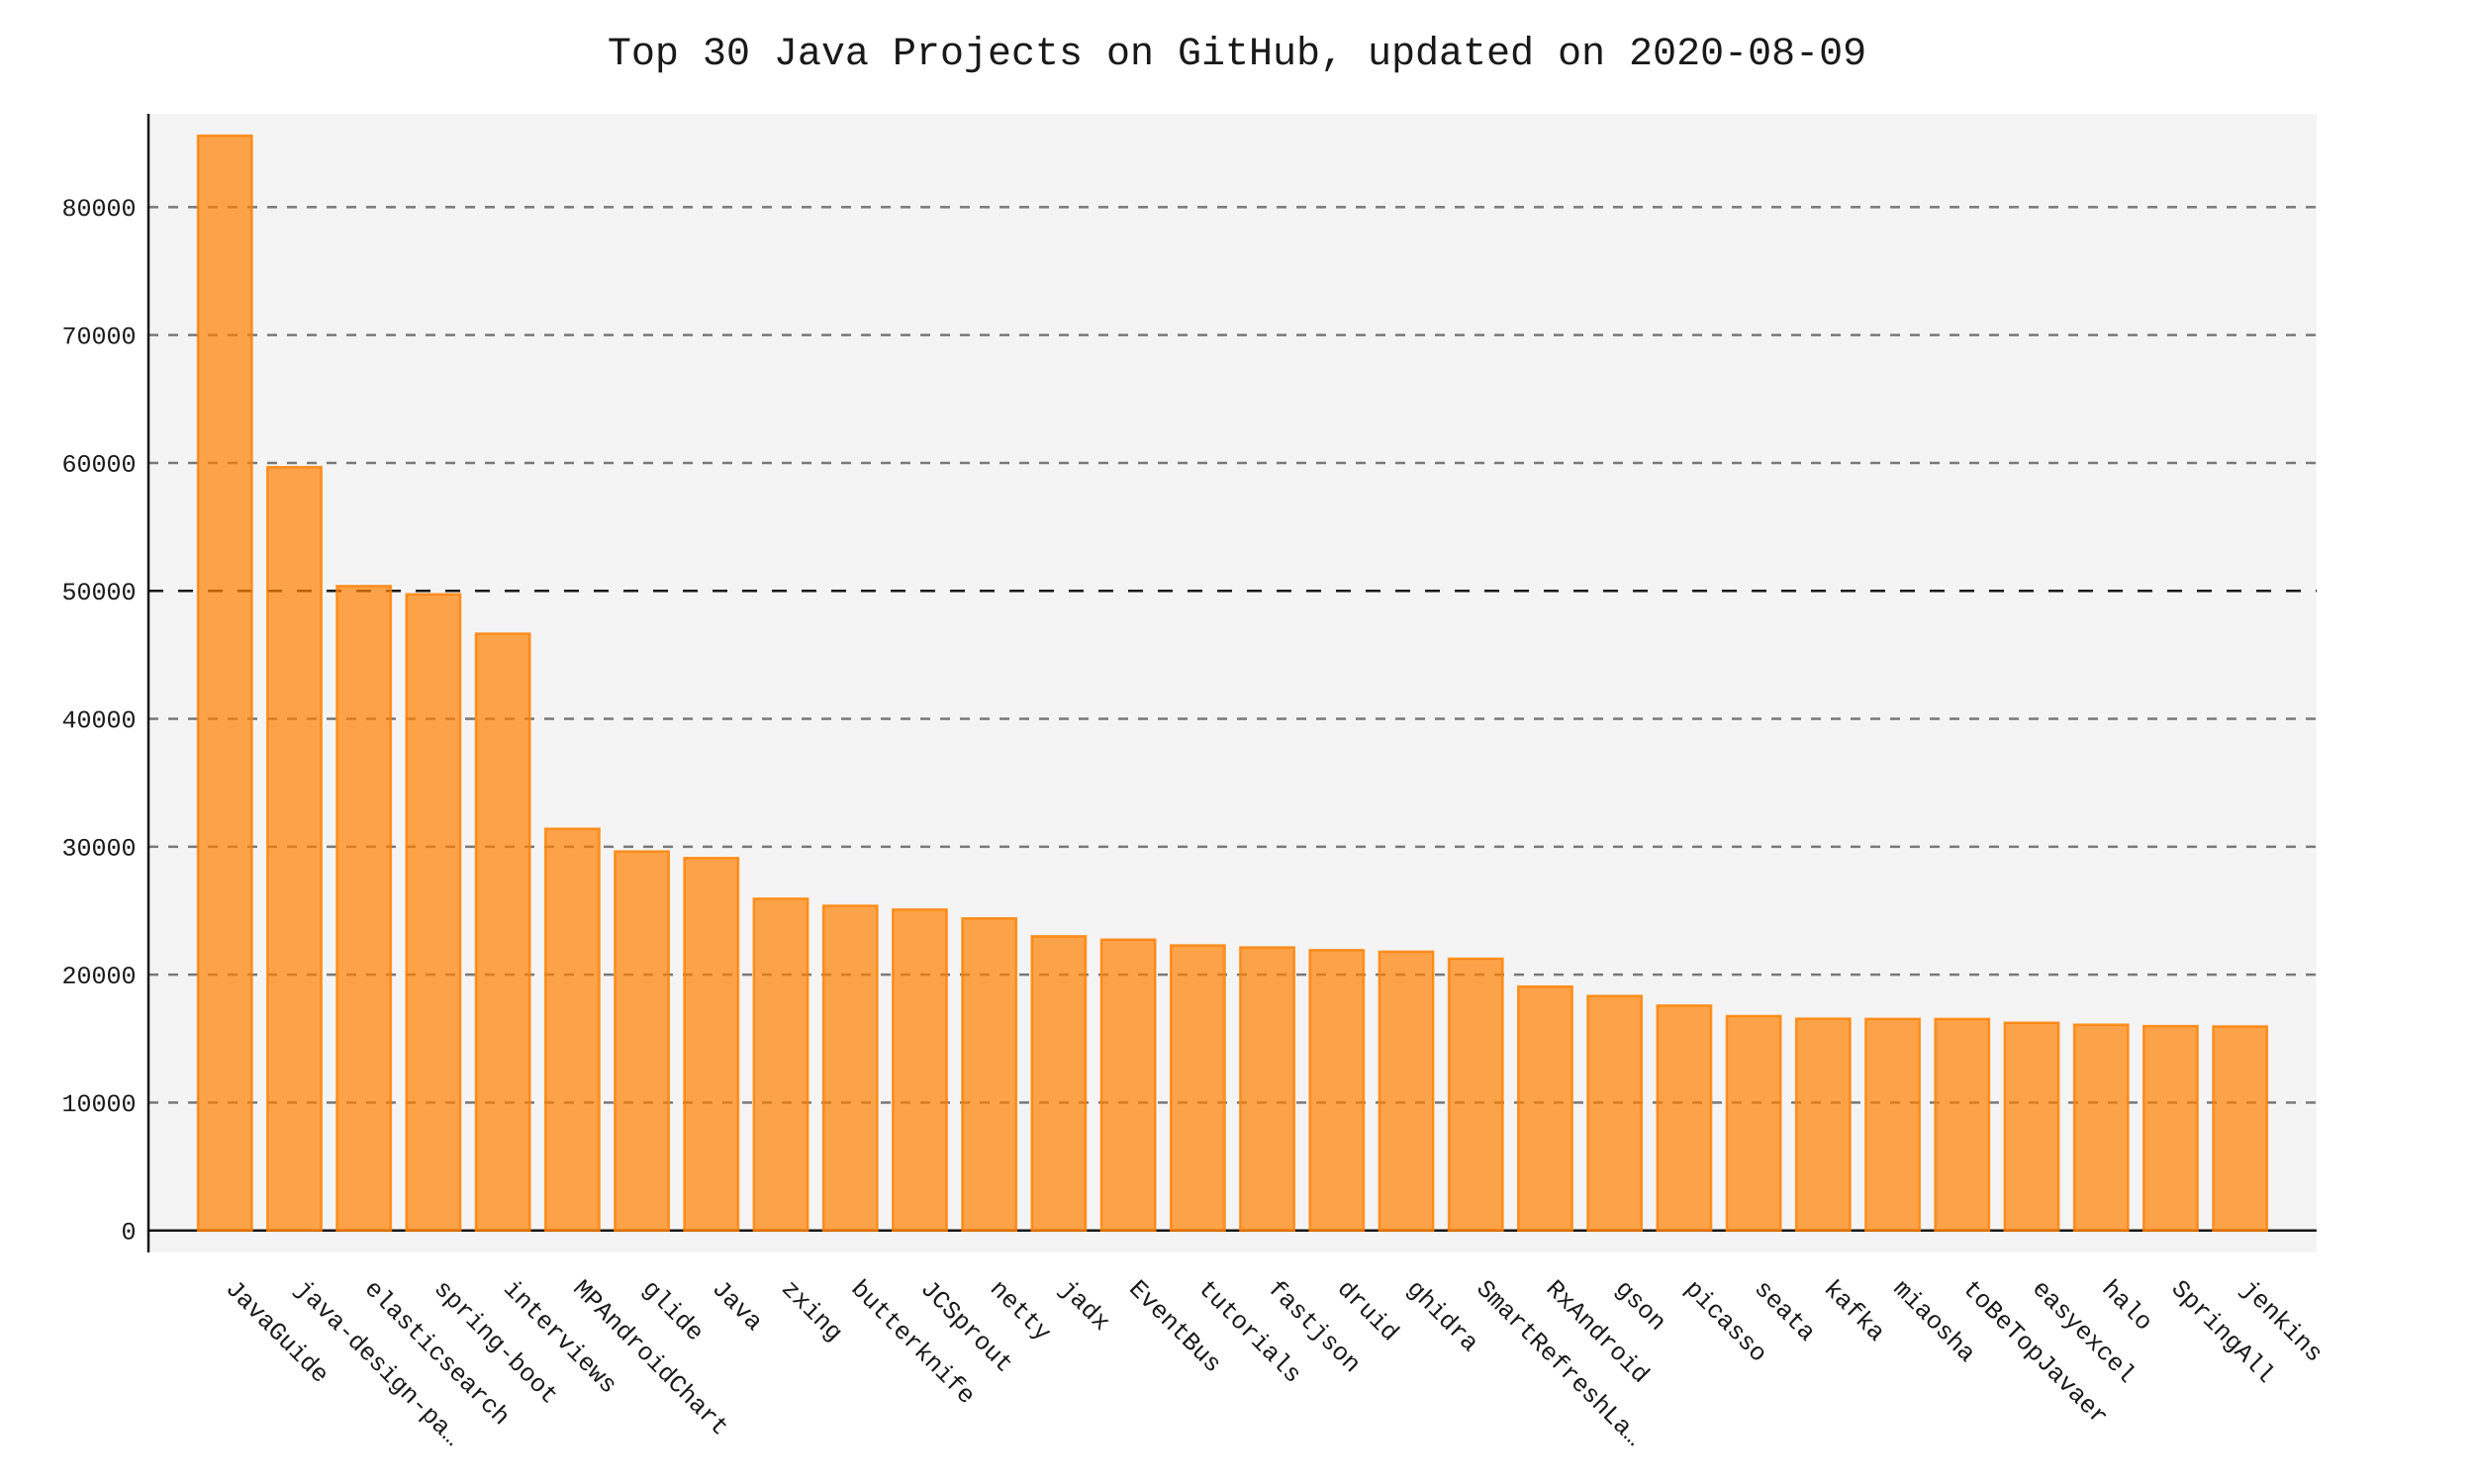
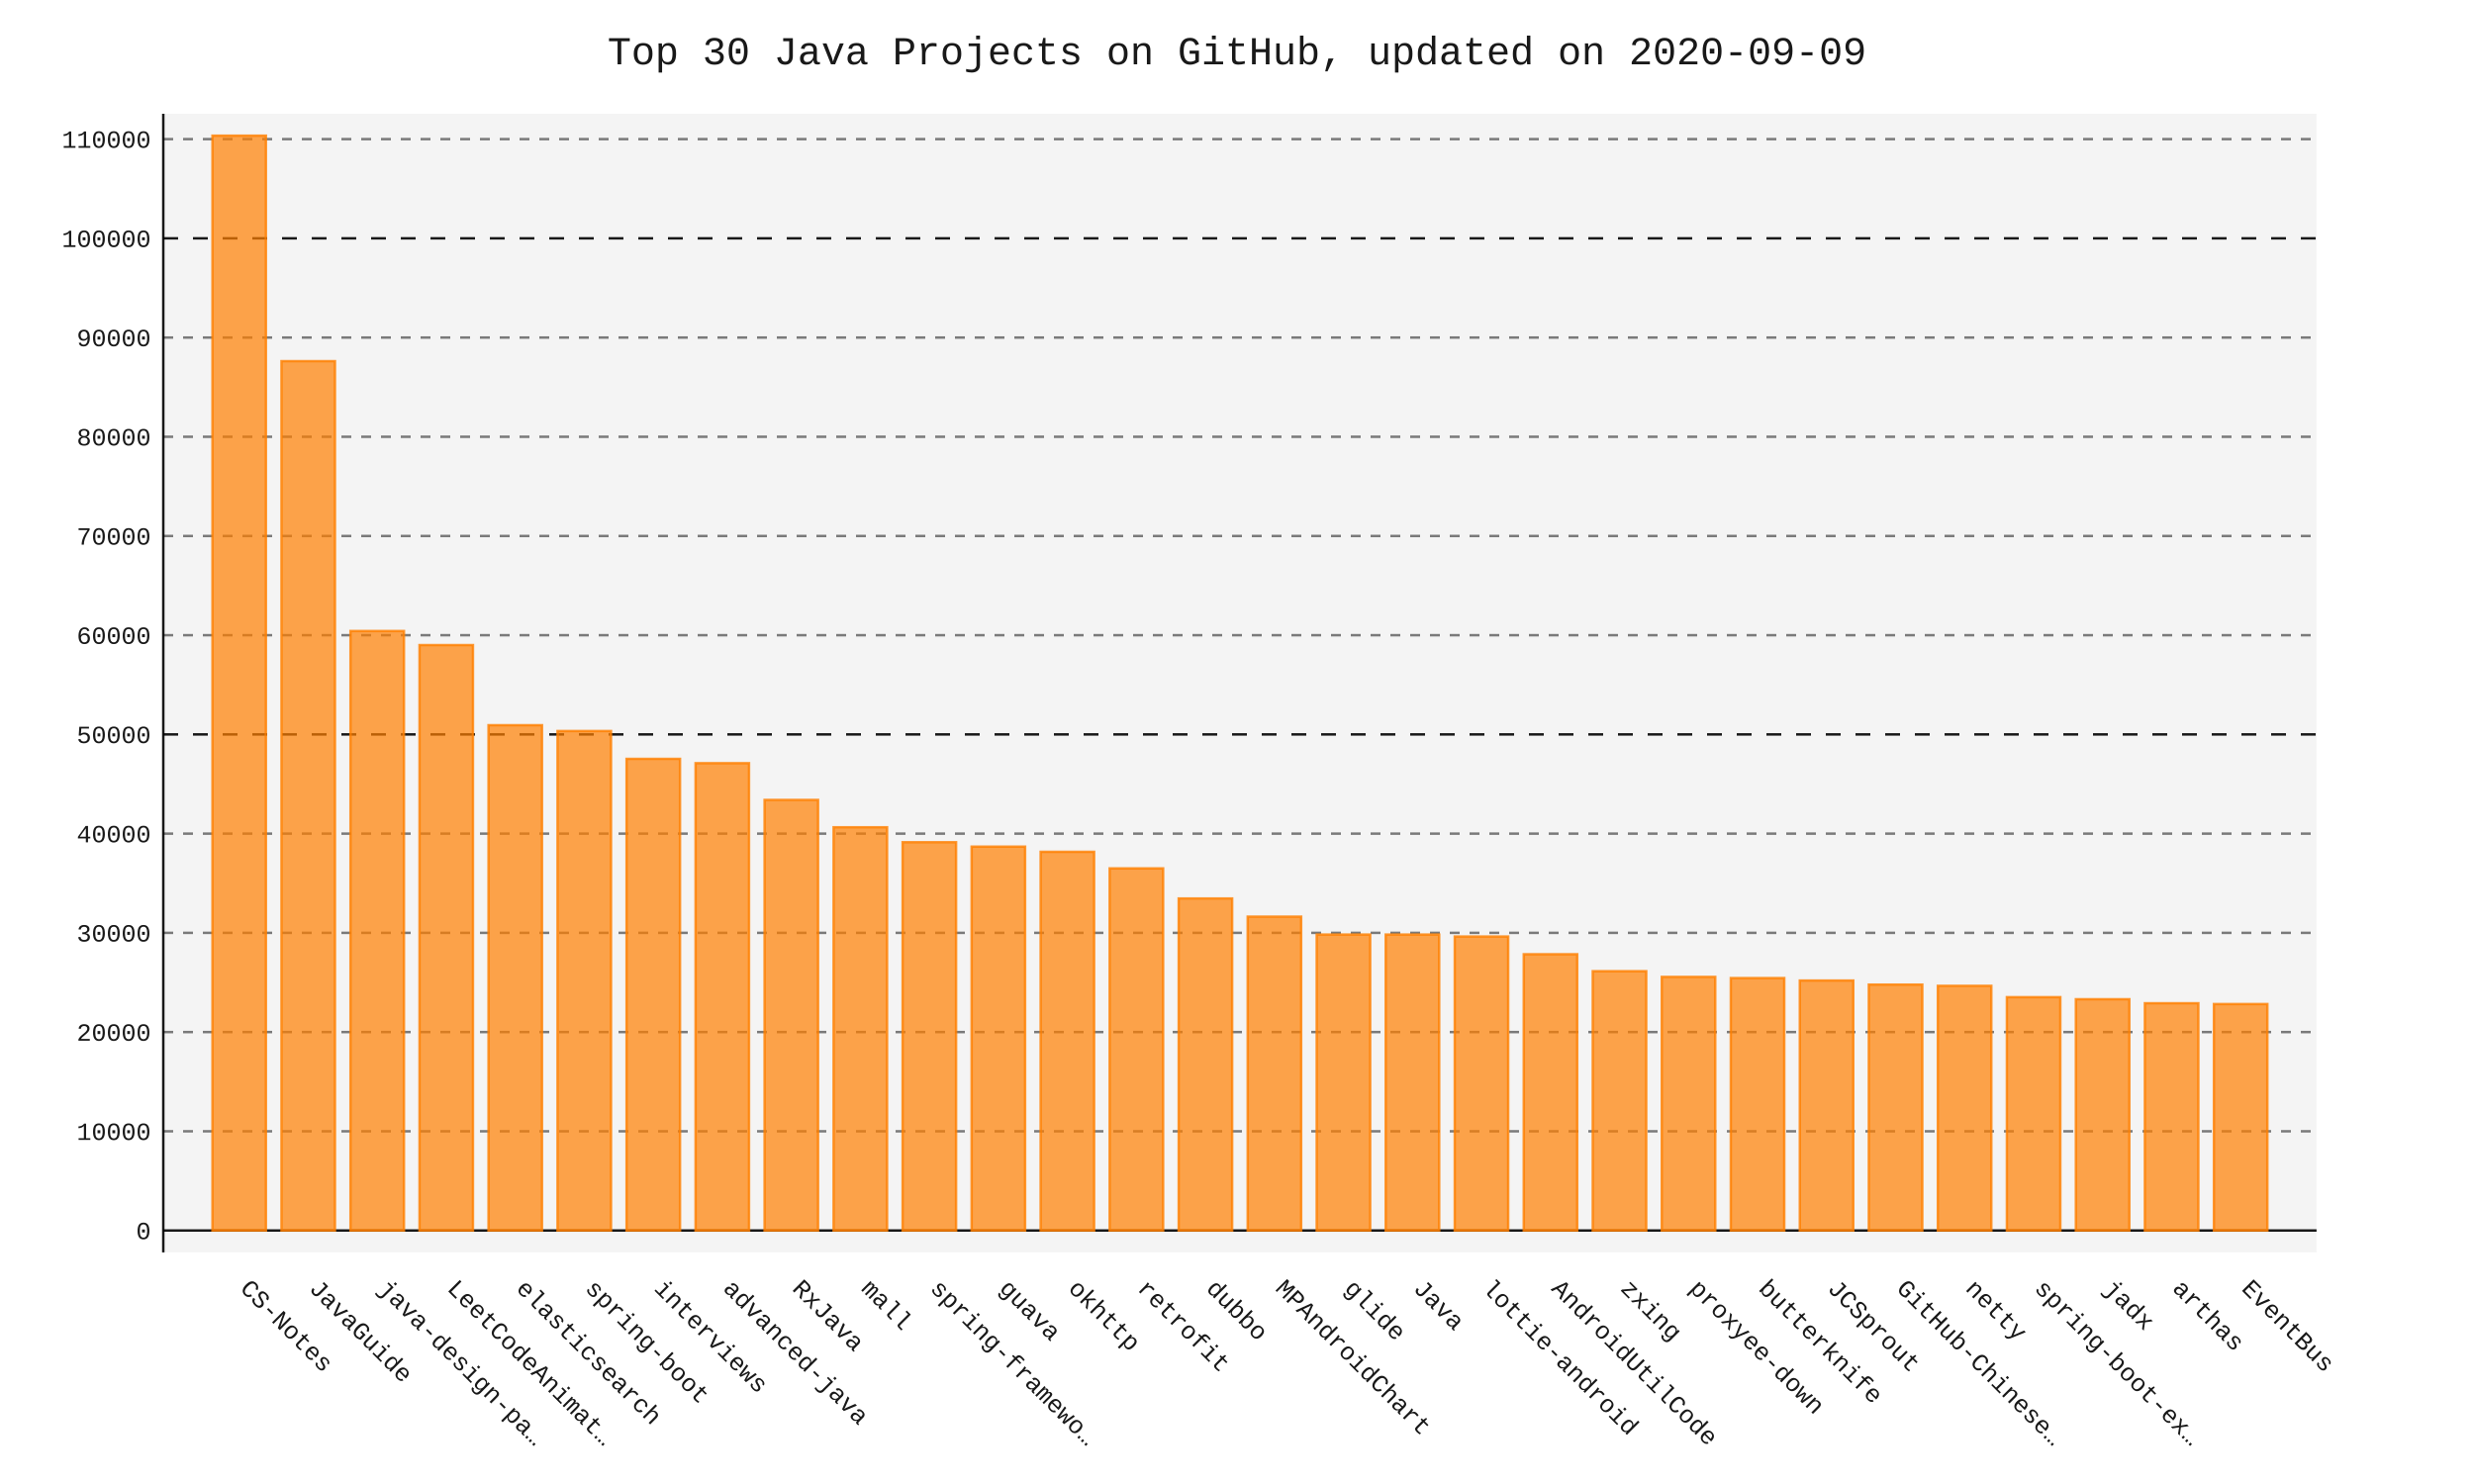
- <svg xmlns="http://www.w3.org/2000/svg" xmlns:xlink="http://www.w3.org/1999/xlink" id="chart-f9d7bb5d-a25d-4b30-9283-aa78293220f7" class="pygal-chart" viewBox="0 0 1000 600">
+ <svg xmlns="http://www.w3.org/2000/svg" xmlns:xlink="http://www.w3.org/1999/xlink" id="chart-847ddffd-b6b7-4636-b8be-54d073e95770" class="pygal-chart" viewBox="0 0 1000 600">
  <defs>
-     <style type="text/css">#chart-f9d7bb5d-a25d-4b30-9283-aa78293220f7{-webkit-user-select:none;-webkit-font-smoothing:antialiased;font-family:Consolas,"Liberation Mono",Menlo,Courier,monospace}#chart-f9d7bb5d-a25d-4b30-9283-aa78293220f7 .title{font-family:Consolas,"Liberation Mono",Menlo,Courier,monospace;font-size:16px}#chart-f9d7bb5d-a25d-4b30-9283-aa78293220f7 .legends .legend text{font-family:Consolas,"Liberation Mono",Menlo,Courier,monospace;font-size:14px}#chart-f9d7bb5d-a25d-4b30-9283-aa78293220f7 .axis text{font-family:Consolas,"Liberation Mono",Menlo,Courier,monospace;font-size:10px}#chart-f9d7bb5d-a25d-4b30-9283-aa78293220f7 .axis text.major{font-family:Consolas,"Liberation Mono",Menlo,Courier,monospace;font-size:10px}#chart-f9d7bb5d-a25d-4b30-9283-aa78293220f7 .text-overlay text.value{font-family:Consolas,"Liberation Mono",Menlo,Courier,monospace;font-size:16px}#chart-f9d7bb5d-a25d-4b30-9283-aa78293220f7 .text-overlay text.label{font-family:Consolas,"Liberation Mono",Menlo,Courier,monospace;font-size:10px}#chart-f9d7bb5d-a25d-4b30-9283-aa78293220f7 .tooltip{font-family:Consolas,"Liberation Mono",Menlo,Courier,monospace;font-size:14px}#chart-f9d7bb5d-a25d-4b30-9283-aa78293220f7 text.no_data{font-family:Consolas,"Liberation Mono",Menlo,Courier,monospace;font-size:64px}
- #chart-f9d7bb5d-a25d-4b30-9283-aa78293220f7{background-color:transparent}#chart-f9d7bb5d-a25d-4b30-9283-aa78293220f7 path,#chart-f9d7bb5d-a25d-4b30-9283-aa78293220f7 line,#chart-f9d7bb5d-a25d-4b30-9283-aa78293220f7 rect,#chart-f9d7bb5d-a25d-4b30-9283-aa78293220f7 circle{-webkit-transition:150ms;-moz-transition:150ms;transition:150ms}#chart-f9d7bb5d-a25d-4b30-9283-aa78293220f7 .graph &gt; .background{fill:transparent}#chart-f9d7bb5d-a25d-4b30-9283-aa78293220f7 .plot &gt; .background{fill:rgba(240,240,240,0.7)}#chart-f9d7bb5d-a25d-4b30-9283-aa78293220f7 .graph{fill:rgba(0,0,0,0.9)}#chart-f9d7bb5d-a25d-4b30-9283-aa78293220f7 text.no_data{fill:rgba(0,0,0,0.9)}#chart-f9d7bb5d-a25d-4b30-9283-aa78293220f7 .title{fill:rgba(0,0,0,0.9)}#chart-f9d7bb5d-a25d-4b30-9283-aa78293220f7 .legends .legend text{fill:rgba(0,0,0,0.9)}#chart-f9d7bb5d-a25d-4b30-9283-aa78293220f7 .legends .legend:hover text{fill:rgba(0,0,0,0.9)}#chart-f9d7bb5d-a25d-4b30-9283-aa78293220f7 .axis .line{stroke:rgba(0,0,0,0.9)}#chart-f9d7bb5d-a25d-4b30-9283-aa78293220f7 .axis .guide.line{stroke:rgba(0,0,0,0.5)}#chart-f9d7bb5d-a25d-4b30-9283-aa78293220f7 .axis .major.line{stroke:rgba(0,0,0,0.9)}#chart-f9d7bb5d-a25d-4b30-9283-aa78293220f7 .axis text.major{fill:rgba(0,0,0,0.9)}#chart-f9d7bb5d-a25d-4b30-9283-aa78293220f7 .axis.y .guides:hover .guide.line,#chart-f9d7bb5d-a25d-4b30-9283-aa78293220f7 .line-graph .axis.x .guides:hover .guide.line,#chart-f9d7bb5d-a25d-4b30-9283-aa78293220f7 .stackedline-graph .axis.x .guides:hover .guide.line,#chart-f9d7bb5d-a25d-4b30-9283-aa78293220f7 .xy-graph .axis.x .guides:hover .guide.line{stroke:rgba(0,0,0,0.9)}#chart-f9d7bb5d-a25d-4b30-9283-aa78293220f7 .axis .guides:hover text{fill:rgba(0,0,0,0.9)}#chart-f9d7bb5d-a25d-4b30-9283-aa78293220f7 .reactive{fill-opacity:.7;stroke-opacity:.8}#chart-f9d7bb5d-a25d-4b30-9283-aa78293220f7 .ci{stroke:rgba(0,0,0,0.9)}#chart-f9d7bb5d-a25d-4b30-9283-aa78293220f7 .reactive.active,#chart-f9d7bb5d-a25d-4b30-9283-aa78293220f7 .active .reactive{fill-opacity:.8;stroke-opacity:.9;stroke-width:4}#chart-f9d7bb5d-a25d-4b30-9283-aa78293220f7 .ci .reactive.active{stroke-width:1.5}#chart-f9d7bb5d-a25d-4b30-9283-aa78293220f7 .series text{fill:rgba(0,0,0,0.9)}#chart-f9d7bb5d-a25d-4b30-9283-aa78293220f7 .tooltip rect{fill:rgba(240,240,240,0.7);stroke:rgba(0,0,0,0.9);-webkit-transition:opacity 150ms;-moz-transition:opacity 150ms;transition:opacity 150ms}#chart-f9d7bb5d-a25d-4b30-9283-aa78293220f7 .tooltip .label{fill:rgba(0,0,0,0.9)}#chart-f9d7bb5d-a25d-4b30-9283-aa78293220f7 .tooltip .label{fill:rgba(0,0,0,0.9)}#chart-f9d7bb5d-a25d-4b30-9283-aa78293220f7 .tooltip .legend{font-size:.8em;fill:rgba(0,0,0,0.5)}#chart-f9d7bb5d-a25d-4b30-9283-aa78293220f7 .tooltip .x_label{font-size:.6em;fill:rgba(0,0,0,0.9)}#chart-f9d7bb5d-a25d-4b30-9283-aa78293220f7 .tooltip .xlink{font-size:.5em;text-decoration:underline}#chart-f9d7bb5d-a25d-4b30-9283-aa78293220f7 .tooltip .value{font-size:1.5em}#chart-f9d7bb5d-a25d-4b30-9283-aa78293220f7 .bound{font-size:.5em}#chart-f9d7bb5d-a25d-4b30-9283-aa78293220f7 .max-value{font-size:.75em;fill:rgba(0,0,0,0.5)}#chart-f9d7bb5d-a25d-4b30-9283-aa78293220f7 .map-element{fill:rgba(240,240,240,0.7);stroke:rgba(0,0,0,0.5) !important}#chart-f9d7bb5d-a25d-4b30-9283-aa78293220f7 .map-element .reactive{fill-opacity:inherit;stroke-opacity:inherit}#chart-f9d7bb5d-a25d-4b30-9283-aa78293220f7 .color-0,#chart-f9d7bb5d-a25d-4b30-9283-aa78293220f7 .color-0 a:visited{stroke:#ff8000;fill:#ff8000}#chart-f9d7bb5d-a25d-4b30-9283-aa78293220f7 .text-overlay .color-0 text{fill:black}
- #chart-f9d7bb5d-a25d-4b30-9283-aa78293220f7 text.no_data{text-anchor:middle}#chart-f9d7bb5d-a25d-4b30-9283-aa78293220f7 .guide.line{fill:none}#chart-f9d7bb5d-a25d-4b30-9283-aa78293220f7 .centered{text-anchor:middle}#chart-f9d7bb5d-a25d-4b30-9283-aa78293220f7 .title{text-anchor:middle}#chart-f9d7bb5d-a25d-4b30-9283-aa78293220f7 .legends .legend text{fill-opacity:1}#chart-f9d7bb5d-a25d-4b30-9283-aa78293220f7 .axis.x text{text-anchor:middle}#chart-f9d7bb5d-a25d-4b30-9283-aa78293220f7 .axis.x:not(.web) text[transform]{text-anchor:start}#chart-f9d7bb5d-a25d-4b30-9283-aa78293220f7 .axis.x:not(.web) text[transform].backwards{text-anchor:end}#chart-f9d7bb5d-a25d-4b30-9283-aa78293220f7 .axis.y text{text-anchor:end}#chart-f9d7bb5d-a25d-4b30-9283-aa78293220f7 .axis.y text[transform].backwards{text-anchor:start}#chart-f9d7bb5d-a25d-4b30-9283-aa78293220f7 .axis.y2 text{text-anchor:start}#chart-f9d7bb5d-a25d-4b30-9283-aa78293220f7 .axis.y2 text[transform].backwards{text-anchor:end}#chart-f9d7bb5d-a25d-4b30-9283-aa78293220f7 .axis .guide.line{stroke-dasharray:4,4}#chart-f9d7bb5d-a25d-4b30-9283-aa78293220f7 .axis .major.guide.line{stroke-dasharray:6,6}#chart-f9d7bb5d-a25d-4b30-9283-aa78293220f7 .horizontal .axis.y .guide.line,#chart-f9d7bb5d-a25d-4b30-9283-aa78293220f7 .horizontal .axis.y2 .guide.line,#chart-f9d7bb5d-a25d-4b30-9283-aa78293220f7 .vertical .axis.x .guide.line{opacity:0}#chart-f9d7bb5d-a25d-4b30-9283-aa78293220f7 .horizontal .axis.always_show .guide.line,#chart-f9d7bb5d-a25d-4b30-9283-aa78293220f7 .vertical .axis.always_show .guide.line{opacity:1 !important}#chart-f9d7bb5d-a25d-4b30-9283-aa78293220f7 .axis.y .guides:hover .guide.line,#chart-f9d7bb5d-a25d-4b30-9283-aa78293220f7 .axis.y2 .guides:hover .guide.line,#chart-f9d7bb5d-a25d-4b30-9283-aa78293220f7 .axis.x .guides:hover .guide.line{opacity:1}#chart-f9d7bb5d-a25d-4b30-9283-aa78293220f7 .axis .guides:hover text{opacity:1}#chart-f9d7bb5d-a25d-4b30-9283-aa78293220f7 .nofill{fill:none}#chart-f9d7bb5d-a25d-4b30-9283-aa78293220f7 .subtle-fill{fill-opacity:.2}#chart-f9d7bb5d-a25d-4b30-9283-aa78293220f7 .dot{stroke-width:1px;fill-opacity:1}#chart-f9d7bb5d-a25d-4b30-9283-aa78293220f7 .dot.active{stroke-width:5px}#chart-f9d7bb5d-a25d-4b30-9283-aa78293220f7 .dot.negative{fill:transparent}#chart-f9d7bb5d-a25d-4b30-9283-aa78293220f7 text,#chart-f9d7bb5d-a25d-4b30-9283-aa78293220f7 tspan{stroke:none !important}#chart-f9d7bb5d-a25d-4b30-9283-aa78293220f7 .series text.active{opacity:1}#chart-f9d7bb5d-a25d-4b30-9283-aa78293220f7 .tooltip rect{fill-opacity:.95;stroke-width:.5}#chart-f9d7bb5d-a25d-4b30-9283-aa78293220f7 .tooltip text{fill-opacity:1}#chart-f9d7bb5d-a25d-4b30-9283-aa78293220f7 .showable{visibility:hidden}#chart-f9d7bb5d-a25d-4b30-9283-aa78293220f7 .showable.shown{visibility:visible}#chart-f9d7bb5d-a25d-4b30-9283-aa78293220f7 .gauge-background{fill:rgba(229,229,229,1);stroke:none}#chart-f9d7bb5d-a25d-4b30-9283-aa78293220f7 .bg-lines{stroke:transparent;stroke-width:2px}</style>
+     <style type="text/css">#chart-847ddffd-b6b7-4636-b8be-54d073e95770{-webkit-user-select:none;-webkit-font-smoothing:antialiased;font-family:Consolas,"Liberation Mono",Menlo,Courier,monospace}#chart-847ddffd-b6b7-4636-b8be-54d073e95770 .title{font-family:Consolas,"Liberation Mono",Menlo,Courier,monospace;font-size:16px}#chart-847ddffd-b6b7-4636-b8be-54d073e95770 .legends .legend text{font-family:Consolas,"Liberation Mono",Menlo,Courier,monospace;font-size:14px}#chart-847ddffd-b6b7-4636-b8be-54d073e95770 .axis text{font-family:Consolas,"Liberation Mono",Menlo,Courier,monospace;font-size:10px}#chart-847ddffd-b6b7-4636-b8be-54d073e95770 .axis text.major{font-family:Consolas,"Liberation Mono",Menlo,Courier,monospace;font-size:10px}#chart-847ddffd-b6b7-4636-b8be-54d073e95770 .text-overlay text.value{font-family:Consolas,"Liberation Mono",Menlo,Courier,monospace;font-size:16px}#chart-847ddffd-b6b7-4636-b8be-54d073e95770 .text-overlay text.label{font-family:Consolas,"Liberation Mono",Menlo,Courier,monospace;font-size:10px}#chart-847ddffd-b6b7-4636-b8be-54d073e95770 .tooltip{font-family:Consolas,"Liberation Mono",Menlo,Courier,monospace;font-size:14px}#chart-847ddffd-b6b7-4636-b8be-54d073e95770 text.no_data{font-family:Consolas,"Liberation Mono",Menlo,Courier,monospace;font-size:64px}
+ #chart-847ddffd-b6b7-4636-b8be-54d073e95770{background-color:transparent}#chart-847ddffd-b6b7-4636-b8be-54d073e95770 path,#chart-847ddffd-b6b7-4636-b8be-54d073e95770 line,#chart-847ddffd-b6b7-4636-b8be-54d073e95770 rect,#chart-847ddffd-b6b7-4636-b8be-54d073e95770 circle{-webkit-transition:150ms;-moz-transition:150ms;transition:150ms}#chart-847ddffd-b6b7-4636-b8be-54d073e95770 .graph &gt; .background{fill:transparent}#chart-847ddffd-b6b7-4636-b8be-54d073e95770 .plot &gt; .background{fill:rgba(240,240,240,0.7)}#chart-847ddffd-b6b7-4636-b8be-54d073e95770 .graph{fill:rgba(0,0,0,0.9)}#chart-847ddffd-b6b7-4636-b8be-54d073e95770 text.no_data{fill:rgba(0,0,0,0.9)}#chart-847ddffd-b6b7-4636-b8be-54d073e95770 .title{fill:rgba(0,0,0,0.9)}#chart-847ddffd-b6b7-4636-b8be-54d073e95770 .legends .legend text{fill:rgba(0,0,0,0.9)}#chart-847ddffd-b6b7-4636-b8be-54d073e95770 .legends .legend:hover text{fill:rgba(0,0,0,0.9)}#chart-847ddffd-b6b7-4636-b8be-54d073e95770 .axis .line{stroke:rgba(0,0,0,0.9)}#chart-847ddffd-b6b7-4636-b8be-54d073e95770 .axis .guide.line{stroke:rgba(0,0,0,0.5)}#chart-847ddffd-b6b7-4636-b8be-54d073e95770 .axis .major.line{stroke:rgba(0,0,0,0.9)}#chart-847ddffd-b6b7-4636-b8be-54d073e95770 .axis text.major{fill:rgba(0,0,0,0.9)}#chart-847ddffd-b6b7-4636-b8be-54d073e95770 .axis.y .guides:hover .guide.line,#chart-847ddffd-b6b7-4636-b8be-54d073e95770 .line-graph .axis.x .guides:hover .guide.line,#chart-847ddffd-b6b7-4636-b8be-54d073e95770 .stackedline-graph .axis.x .guides:hover .guide.line,#chart-847ddffd-b6b7-4636-b8be-54d073e95770 .xy-graph .axis.x .guides:hover .guide.line{stroke:rgba(0,0,0,0.9)}#chart-847ddffd-b6b7-4636-b8be-54d073e95770 .axis .guides:hover text{fill:rgba(0,0,0,0.9)}#chart-847ddffd-b6b7-4636-b8be-54d073e95770 .reactive{fill-opacity:.7;stroke-opacity:.8}#chart-847ddffd-b6b7-4636-b8be-54d073e95770 .ci{stroke:rgba(0,0,0,0.9)}#chart-847ddffd-b6b7-4636-b8be-54d073e95770 .reactive.active,#chart-847ddffd-b6b7-4636-b8be-54d073e95770 .active .reactive{fill-opacity:.8;stroke-opacity:.9;stroke-width:4}#chart-847ddffd-b6b7-4636-b8be-54d073e95770 .ci .reactive.active{stroke-width:1.5}#chart-847ddffd-b6b7-4636-b8be-54d073e95770 .series text{fill:rgba(0,0,0,0.9)}#chart-847ddffd-b6b7-4636-b8be-54d073e95770 .tooltip rect{fill:rgba(240,240,240,0.7);stroke:rgba(0,0,0,0.9);-webkit-transition:opacity 150ms;-moz-transition:opacity 150ms;transition:opacity 150ms}#chart-847ddffd-b6b7-4636-b8be-54d073e95770 .tooltip .label{fill:rgba(0,0,0,0.9)}#chart-847ddffd-b6b7-4636-b8be-54d073e95770 .tooltip .label{fill:rgba(0,0,0,0.9)}#chart-847ddffd-b6b7-4636-b8be-54d073e95770 .tooltip .legend{font-size:.8em;fill:rgba(0,0,0,0.5)}#chart-847ddffd-b6b7-4636-b8be-54d073e95770 .tooltip .x_label{font-size:.6em;fill:rgba(0,0,0,0.9)}#chart-847ddffd-b6b7-4636-b8be-54d073e95770 .tooltip .xlink{font-size:.5em;text-decoration:underline}#chart-847ddffd-b6b7-4636-b8be-54d073e95770 .tooltip .value{font-size:1.5em}#chart-847ddffd-b6b7-4636-b8be-54d073e95770 .bound{font-size:.5em}#chart-847ddffd-b6b7-4636-b8be-54d073e95770 .max-value{font-size:.75em;fill:rgba(0,0,0,0.5)}#chart-847ddffd-b6b7-4636-b8be-54d073e95770 .map-element{fill:rgba(240,240,240,0.7);stroke:rgba(0,0,0,0.5) !important}#chart-847ddffd-b6b7-4636-b8be-54d073e95770 .map-element .reactive{fill-opacity:inherit;stroke-opacity:inherit}#chart-847ddffd-b6b7-4636-b8be-54d073e95770 .color-0,#chart-847ddffd-b6b7-4636-b8be-54d073e95770 .color-0 a:visited{stroke:#ff8000;fill:#ff8000}#chart-847ddffd-b6b7-4636-b8be-54d073e95770 .text-overlay .color-0 text{fill:black}
+ #chart-847ddffd-b6b7-4636-b8be-54d073e95770 text.no_data{text-anchor:middle}#chart-847ddffd-b6b7-4636-b8be-54d073e95770 .guide.line{fill:none}#chart-847ddffd-b6b7-4636-b8be-54d073e95770 .centered{text-anchor:middle}#chart-847ddffd-b6b7-4636-b8be-54d073e95770 .title{text-anchor:middle}#chart-847ddffd-b6b7-4636-b8be-54d073e95770 .legends .legend text{fill-opacity:1}#chart-847ddffd-b6b7-4636-b8be-54d073e95770 .axis.x text{text-anchor:middle}#chart-847ddffd-b6b7-4636-b8be-54d073e95770 .axis.x:not(.web) text[transform]{text-anchor:start}#chart-847ddffd-b6b7-4636-b8be-54d073e95770 .axis.x:not(.web) text[transform].backwards{text-anchor:end}#chart-847ddffd-b6b7-4636-b8be-54d073e95770 .axis.y text{text-anchor:end}#chart-847ddffd-b6b7-4636-b8be-54d073e95770 .axis.y text[transform].backwards{text-anchor:start}#chart-847ddffd-b6b7-4636-b8be-54d073e95770 .axis.y2 text{text-anchor:start}#chart-847ddffd-b6b7-4636-b8be-54d073e95770 .axis.y2 text[transform].backwards{text-anchor:end}#chart-847ddffd-b6b7-4636-b8be-54d073e95770 .axis .guide.line{stroke-dasharray:4,4}#chart-847ddffd-b6b7-4636-b8be-54d073e95770 .axis .major.guide.line{stroke-dasharray:6,6}#chart-847ddffd-b6b7-4636-b8be-54d073e95770 .horizontal .axis.y .guide.line,#chart-847ddffd-b6b7-4636-b8be-54d073e95770 .horizontal .axis.y2 .guide.line,#chart-847ddffd-b6b7-4636-b8be-54d073e95770 .vertical .axis.x .guide.line{opacity:0}#chart-847ddffd-b6b7-4636-b8be-54d073e95770 .horizontal .axis.always_show .guide.line,#chart-847ddffd-b6b7-4636-b8be-54d073e95770 .vertical .axis.always_show .guide.line{opacity:1 !important}#chart-847ddffd-b6b7-4636-b8be-54d073e95770 .axis.y .guides:hover .guide.line,#chart-847ddffd-b6b7-4636-b8be-54d073e95770 .axis.y2 .guides:hover .guide.line,#chart-847ddffd-b6b7-4636-b8be-54d073e95770 .axis.x .guides:hover .guide.line{opacity:1}#chart-847ddffd-b6b7-4636-b8be-54d073e95770 .axis .guides:hover text{opacity:1}#chart-847ddffd-b6b7-4636-b8be-54d073e95770 .nofill{fill:none}#chart-847ddffd-b6b7-4636-b8be-54d073e95770 .subtle-fill{fill-opacity:.2}#chart-847ddffd-b6b7-4636-b8be-54d073e95770 .dot{stroke-width:1px;fill-opacity:1}#chart-847ddffd-b6b7-4636-b8be-54d073e95770 .dot.active{stroke-width:5px}#chart-847ddffd-b6b7-4636-b8be-54d073e95770 .dot.negative{fill:transparent}#chart-847ddffd-b6b7-4636-b8be-54d073e95770 text,#chart-847ddffd-b6b7-4636-b8be-54d073e95770 tspan{stroke:none !important}#chart-847ddffd-b6b7-4636-b8be-54d073e95770 .series text.active{opacity:1}#chart-847ddffd-b6b7-4636-b8be-54d073e95770 .tooltip rect{fill-opacity:.95;stroke-width:.5}#chart-847ddffd-b6b7-4636-b8be-54d073e95770 .tooltip text{fill-opacity:1}#chart-847ddffd-b6b7-4636-b8be-54d073e95770 .showable{visibility:hidden}#chart-847ddffd-b6b7-4636-b8be-54d073e95770 .showable.shown{visibility:visible}#chart-847ddffd-b6b7-4636-b8be-54d073e95770 .gauge-background{fill:rgba(229,229,229,1);stroke:none}#chart-847ddffd-b6b7-4636-b8be-54d073e95770 .bg-lines{stroke:transparent;stroke-width:2px}</style>
  </defs>
  <g class="graph bar-graph vertical">
    <rect x="0" y="0" width="1000" height="600" class="background" />
-     <g transform="translate(60, 46)" class="plot">
-       <rect x="0" y="0" width="876.36" height="460.36" class="background" />
+     <g transform="translate(66, 46)" class="plot">
+       <rect x="0" y="0" width="870.36" height="460.36" class="background" />
      <g class="axis y always_show">
        <g class="guides">
-           <path d="M0 451.507 h876.36" class="axis major line" />
+           <path d="M0 451.507 h870.36" class="axis major line" />
          <text x="-5" y="455.007" class="major">0</text>
        </g>
        <g class="guides">
-           <path d="M0 399.786 h876.36" class="guide line" />
-           <text x="-5" y="403.286" class="">10000</text>
-         </g>
-         <g class="guides">
-           <path d="M0 348.065 h876.36" class="guide line" />
-           <text x="-5" y="351.565" class="">20000</text>
-         </g>
-         <g class="guides">
-           <path d="M0 296.344 h876.36" class="guide line" />
-           <text x="-5" y="299.844" class="">30000</text>
-         </g>
-         <g class="guides">
-           <path d="M0 244.623 h876.36" class="guide line" />
-           <text x="-5" y="248.123" class="">40000</text>
-         </g>
-         <g class="guides">
-           <path d="M0 192.902 h876.36" class="major guide line" />
-           <text x="-5" y="196.402" class="major">50000</text>
-         </g>
-         <g class="guides">
-           <path d="M0 141.181 h876.36" class="guide line" />
-           <text x="-5" y="144.681" class="">60000</text>
-         </g>
-         <g class="guides">
-           <path d="M0 89.46 h876.36" class="guide line" />
-           <text x="-5" y="92.96" class="">70000</text>
-         </g>
-         <g class="guides">
-           <path d="M0 37.739 h876.36" class="guide line" />
-           <text x="-5" y="41.239" class="">80000</text>
+           <path d="M0 411.393 h870.36" class="guide line" />
+           <text x="-5" y="414.893" class="">10000</text>
+         </g>
+         <g class="guides">
+           <path d="M0 371.279 h870.36" class="guide line" />
+           <text x="-5" y="374.779" class="">20000</text>
+         </g>
+         <g class="guides">
+           <path d="M0 331.164 h870.36" class="guide line" />
+           <text x="-5" y="334.664" class="">30000</text>
+         </g>
+         <g class="guides">
+           <path d="M0 291.05 h870.36" class="guide line" />
+           <text x="-5" y="294.55" class="">40000</text>
+         </g>
+         <g class="guides">
+           <path d="M0 250.935 h870.36" class="major guide line" />
+           <text x="-5" y="254.435" class="major">50000</text>
+         </g>
+         <g class="guides">
+           <path d="M0 210.821 h870.36" class="guide line" />
+           <text x="-5" y="214.321" class="">60000</text>
+         </g>
+         <g class="guides">
+           <path d="M0 170.707 h870.36" class="guide line" />
+           <text x="-5" y="174.207" class="">70000</text>
+         </g>
+         <g class="guides">
+           <path d="M0 130.592 h870.36" class="guide line" />
+           <text x="-5" y="134.092" class="">80000</text>
+         </g>
+         <g class="guides">
+           <path d="M0 90.478 h870.36" class="guide line" />
+           <text x="-5" y="93.978" class="">90000</text>
+         </g>
+         <g class="guides">
+           <path d="M0 50.363 h870.36" class="major guide line" />
+           <text x="-5" y="53.863" class="major">100000</text>
+         </g>
+         <g class="guides">
+           <path d="M0 10.249 h870.36" class="guide line" />
+           <text x="-5" y="13.749" class="">110000</text>
        </g>
      </g>
      <g class="axis x">
        <path d="M0 0 v460.36" class="line" />
        <g class="guides">
-           <path d="M30.897 0 v460.36" class="guide line" />
-           <text x="30.897" y="475.36" class="" transform="rotate(45 30.89732 475.3604)">JavaGuide</text>
-         </g>
-         <g class="guides">
-           <path d="M58.986 0 v460.36" class="guide line" />
-           <text x="58.986" y="475.36" class="" transform="rotate(45 58.9858 475.3604)">java-design-pa…</text>
-         </g>
-         <g class="guides">
-           <path d="M87.074 0 v460.36" class="guide line" />
-           <text x="87.074" y="475.36" class="" transform="rotate(45 87.07427 475.3604)">elasticsearch</text>
-         </g>
-         <g class="guides">
-           <path d="M115.163 0 v460.36" class="guide line" />
-           <text x="115.163" y="475.36" class="" transform="rotate(45 115.1627 475.3604)">spring-boot</text>
-         </g>
-         <g class="guides">
-           <path d="M143.251 0 v460.36" class="guide line" />
-           <text x="143.251" y="475.36" class="" transform="rotate(45 143.2512 475.3604)">interviews</text>
-         </g>
-         <g class="guides">
-           <path d="M171.34 0 v460.36" class="guide line" />
-           <text x="171.34" y="475.36" class="" transform="rotate(45 171.3397 475.3604)">MPAndroidChart</text>
-         </g>
-         <g class="guides">
-           <path d="M199.428 0 v460.36" class="guide line" />
-           <text x="199.428" y="475.36" class="" transform="rotate(45 199.4282 475.3604)">glide</text>
-         </g>
-         <g class="guides">
-           <path d="M227.517 0 v460.36" class="guide line" />
-           <text x="227.517" y="475.36" class="" transform="rotate(45 227.5166 475.3604)">Java</text>
-         </g>
-         <g class="guides">
-           <path d="M255.605 0 v460.36" class="guide line" />
-           <text x="255.605" y="475.36" class="" transform="rotate(45 255.6051 475.3604)">zxing</text>
-         </g>
-         <g class="guides">
-           <path d="M283.694 0 v460.36" class="guide line" />
-           <text x="283.694" y="475.36" class="" transform="rotate(45 283.6936 475.3604)">butterknife</text>
-         </g>
-         <g class="guides">
-           <path d="M311.782 0 v460.36" class="guide line" />
-           <text x="311.782" y="475.36" class="" transform="rotate(45 311.7821 475.3604)">JCSprout</text>
-         </g>
-         <g class="guides">
-           <path d="M339.871 0 v460.36" class="guide line" />
-           <text x="339.871" y="475.36" class="" transform="rotate(45 339.8705 475.3604)">netty</text>
-         </g>
-         <g class="guides">
-           <path d="M367.959 0 v460.36" class="guide line" />
-           <text x="367.959" y="475.36" class="" transform="rotate(45 367.959 475.3604)">jadx</text>
-         </g>
-         <g class="guides">
-           <path d="M396.047 0 v460.36" class="guide line" />
-           <text x="396.047" y="475.36" class="" transform="rotate(45 396.0475 475.3604)">EventBus</text>
-         </g>
-         <g class="guides">
-           <path d="M424.136 0 v460.36" class="guide line" />
-           <text x="424.136" y="475.36" class="" transform="rotate(45 424.136 475.3604)">tutorials</text>
-         </g>
-         <g class="guides">
-           <path d="M452.224 0 v460.36" class="guide line" />
-           <text x="452.224" y="475.36" class="" transform="rotate(45 452.2244 475.3604)">fastjson</text>
-         </g>
-         <g class="guides">
-           <path d="M480.313 0 v460.36" class="guide line" />
-           <text x="480.313" y="475.36" class="" transform="rotate(45 480.3129 475.3604)">druid</text>
-         </g>
-         <g class="guides">
-           <path d="M508.401 0 v460.36" class="guide line" />
-           <text x="508.401" y="475.36" class="" transform="rotate(45 508.4014 475.3604)">ghidra</text>
-         </g>
-         <g class="guides">
-           <path d="M536.49 0 v460.36" class="guide line" />
-           <text x="536.49" y="475.36" class="" transform="rotate(45 536.4899 475.3604)">SmartRefreshLa…</text>
-         </g>
-         <g class="guides">
-           <path d="M564.578 0 v460.36" class="guide line" />
-           <text x="564.578" y="475.36" class="" transform="rotate(45 564.5783 475.3604)">RxAndroid</text>
-         </g>
-         <g class="guides">
-           <path d="M592.667 0 v460.36" class="guide line" />
-           <text x="592.667" y="475.36" class="" transform="rotate(45 592.6668 475.3604)">gson</text>
-         </g>
-         <g class="guides">
-           <path d="M620.755 0 v460.36" class="guide line" />
-           <text x="620.755" y="475.36" class="" transform="rotate(45 620.7553 475.3604)">picasso</text>
-         </g>
-         <g class="guides">
-           <path d="M648.844 0 v460.36" class="guide line" />
-           <text x="648.844" y="475.36" class="" transform="rotate(45 648.8438 475.3604)">seata</text>
-         </g>
-         <g class="guides">
-           <path d="M676.932 0 v460.36" class="guide line" />
-           <text x="676.932" y="475.36" class="" transform="rotate(45 676.9322 475.3604)">kafka</text>
-         </g>
-         <g class="guides">
-           <path d="M705.021 0 v460.36" class="guide line" />
-           <text x="705.021" y="475.36" class="" transform="rotate(45 705.0207 475.3604)">miaosha</text>
-         </g>
-         <g class="guides">
-           <path d="M733.109 0 v460.36" class="guide line" />
-           <text x="733.109" y="475.36" class="" transform="rotate(45 733.1092 475.3604)">toBeTopJavaer</text>
-         </g>
-         <g class="guides">
-           <path d="M761.198 0 v460.36" class="guide line" />
-           <text x="761.198" y="475.36" class="" transform="rotate(45 761.1976 475.3604)">easyexcel</text>
-         </g>
-         <g class="guides">
-           <path d="M789.286 0 v460.36" class="guide line" />
-           <text x="789.286" y="475.36" class="" transform="rotate(45 789.2861 475.3604)">halo</text>
-         </g>
-         <g class="guides">
-           <path d="M817.375 0 v460.36" class="guide line" />
-           <text x="817.375" y="475.36" class="" transform="rotate(45 817.3746 475.3604)">SpringAll</text>
-         </g>
-         <g class="guides">
-           <path d="M845.463 0 v460.36" class="guide line" />
-           <text x="845.463" y="475.36" class="" transform="rotate(45 845.4631 475.3604)">jenkins</text>
+           <path d="M30.686 0 v460.36" class="guide line" />
+           <text x="30.686" y="475.36" class="" transform="rotate(45 30.68578 475.3604)">CS-Notes</text>
+         </g>
+         <g class="guides">
+           <path d="M58.582 0 v460.36" class="guide line" />
+           <text x="58.582" y="475.36" class="" transform="rotate(45 58.58195 475.3604)">JavaGuide</text>
+         </g>
+         <g class="guides">
+           <path d="M86.478 0 v460.36" class="guide line" />
+           <text x="86.478" y="475.36" class="" transform="rotate(45 86.47812 475.3604)">java-design-pa…</text>
+         </g>
+         <g class="guides">
+           <path d="M114.374 0 v460.36" class="guide line" />
+           <text x="114.374" y="475.36" class="" transform="rotate(45 114.3743 475.3604)">LeetCodeAnimat…</text>
+         </g>
+         <g class="guides">
+           <path d="M142.27 0 v460.36" class="guide line" />
+           <text x="142.27" y="475.36" class="" transform="rotate(45 142.2704 475.3604)">elasticsearch</text>
+         </g>
+         <g class="guides">
+           <path d="M170.167 0 v460.36" class="guide line" />
+           <text x="170.167" y="475.36" class="" transform="rotate(45 170.1666 475.3604)">spring-boot</text>
+         </g>
+         <g class="guides">
+           <path d="M198.063 0 v460.36" class="guide line" />
+           <text x="198.063" y="475.36" class="" transform="rotate(45 198.0628 475.3604)">interviews</text>
+         </g>
+         <g class="guides">
+           <path d="M225.959 0 v460.36" class="guide line" />
+           <text x="225.959" y="475.36" class="" transform="rotate(45 225.9589 475.3604)">advanced-java</text>
+         </g>
+         <g class="guides">
+           <path d="M253.855 0 v460.36" class="guide line" />
+           <text x="253.855" y="475.36" class="" transform="rotate(45 253.8551 475.3604)">RxJava</text>
+         </g>
+         <g class="guides">
+           <path d="M281.751 0 v460.36" class="guide line" />
+           <text x="281.751" y="475.36" class="" transform="rotate(45 281.7513 475.3604)">mall</text>
+         </g>
+         <g class="guides">
+           <path d="M309.647 0 v460.36" class="guide line" />
+           <text x="309.647" y="475.36" class="" transform="rotate(45 309.6474 475.3604)">spring-framewo…</text>
+         </g>
+         <g class="guides">
+           <path d="M337.544 0 v460.36" class="guide line" />
+           <text x="337.544" y="475.36" class="" transform="rotate(45 337.5436 475.3604)">guava</text>
+         </g>
+         <g class="guides">
+           <path d="M365.44 0 v460.36" class="guide line" />
+           <text x="365.44" y="475.36" class="" transform="rotate(45 365.4398 475.3604)">okhttp</text>
+         </g>
+         <g class="guides">
+           <path d="M393.336 0 v460.36" class="guide line" />
+           <text x="393.336" y="475.36" class="" transform="rotate(45 393.3359 475.3604)">retrofit</text>
+         </g>
+         <g class="guides">
+           <path d="M421.232 0 v460.36" class="guide line" />
+           <text x="421.232" y="475.36" class="" transform="rotate(45 421.2321 475.3604)">dubbo</text>
+         </g>
+         <g class="guides">
+           <path d="M449.128 0 v460.36" class="guide line" />
+           <text x="449.128" y="475.36" class="" transform="rotate(45 449.1283 475.3604)">MPAndroidChart</text>
+         </g>
+         <g class="guides">
+           <path d="M477.024 0 v460.36" class="guide line" />
+           <text x="477.024" y="475.36" class="" transform="rotate(45 477.0244 475.3604)">glide</text>
+         </g>
+         <g class="guides">
+           <path d="M504.921 0 v460.36" class="guide line" />
+           <text x="504.921" y="475.36" class="" transform="rotate(45 504.9206 475.3604)">Java</text>
+         </g>
+         <g class="guides">
+           <path d="M532.817 0 v460.36" class="guide line" />
+           <text x="532.817" y="475.36" class="" transform="rotate(45 532.8168 475.3604)">lottie-android</text>
+         </g>
+         <g class="guides">
+           <path d="M560.713 0 v460.36" class="guide line" />
+           <text x="560.713" y="475.36" class="" transform="rotate(45 560.7129 475.3604)">AndroidUtilCode</text>
+         </g>
+         <g class="guides">
+           <path d="M588.609 0 v460.36" class="guide line" />
+           <text x="588.609" y="475.36" class="" transform="rotate(45 588.6091 475.3604)">zxing</text>
+         </g>
+         <g class="guides">
+           <path d="M616.505 0 v460.36" class="guide line" />
+           <text x="616.505" y="475.36" class="" transform="rotate(45 616.5053 475.3604)">proxyee-down</text>
+         </g>
+         <g class="guides">
+           <path d="M644.401 0 v460.36" class="guide line" />
+           <text x="644.401" y="475.36" class="" transform="rotate(45 644.4014 475.3604)">butterknife</text>
+         </g>
+         <g class="guides">
+           <path d="M672.298 0 v460.36" class="guide line" />
+           <text x="672.298" y="475.36" class="" transform="rotate(45 672.2976 475.3604)">JCSprout</text>
+         </g>
+         <g class="guides">
+           <path d="M700.194 0 v460.36" class="guide line" />
+           <text x="700.194" y="475.36" class="" transform="rotate(45 700.1938 475.3604)">GitHub-Chinese…</text>
+         </g>
+         <g class="guides">
+           <path d="M728.09 0 v460.36" class="guide line" />
+           <text x="728.09" y="475.36" class="" transform="rotate(45 728.0899 475.3604)">netty</text>
+         </g>
+         <g class="guides">
+           <path d="M755.986 0 v460.36" class="guide line" />
+           <text x="755.986" y="475.36" class="" transform="rotate(45 755.9861 475.3604)">spring-boot-ex…</text>
+         </g>
+         <g class="guides">
+           <path d="M783.882 0 v460.36" class="guide line" />
+           <text x="783.882" y="475.36" class="" transform="rotate(45 783.8823 475.3604)">jadx</text>
+         </g>
+         <g class="guides">
+           <path d="M811.778 0 v460.36" class="guide line" />
+           <text x="811.778" y="475.36" class="" transform="rotate(45 811.7784 475.3604)">arthas</text>
+         </g>
+         <g class="guides">
+           <path d="M839.675 0 v460.36" class="guide line" />
+           <text x="839.675" y="475.36" class="" transform="rotate(45 839.6746 475.3604)">EventBus</text>
        </g>
      </g>
      <g class="series serie-0 color-0">
        <g class="bars">
          <g class="bar">
+             <a target="_blank" xlink:href="https://github.com/CyC2018/CS-Notes">
+               <rect x="19.884" y="8.853" rx="0" ry="0" width="21.603" height="442.654" class="rect reactive tooltip-trigger" />
+             </a>
+           </g>
+           <g class="bar">
            <a target="_blank" xlink:href="https://github.com/Snailclimb/JavaGuide">
-               <rect x="20.021" y="8.853" rx="0" ry="0" width="21.752" height="442.654" class="rect reactive tooltip-trigger" />
+               <rect x="47.781" y="100.013" rx="0" ry="0" width="21.603" height="351.494" class="rect reactive tooltip-trigger" />
            </a>
          </g>
          <g class="bar">
            <a target="_blank" xlink:href="https://github.com/iluwatar/java-design-patterns">
-               <rect x="48.11" y="142.867" rx="0" ry="0" width="21.752" height="308.64" class="rect reactive tooltip-trigger" />
+               <rect x="75.677" y="209.124" rx="0" ry="0" width="21.603" height="242.383" class="rect reactive tooltip-trigger" />
+             </a>
+           </g>
+           <g class="bar">
+             <a target="_blank" xlink:href="https://github.com/MisterBooo/LeetCodeAnimation">
+               <rect x="103.573" y="214.808" rx="0" ry="0" width="21.603" height="236.699" class="rect reactive tooltip-trigger" />
            </a>
          </g>
          <g class="bar">
            <a target="_blank" xlink:href="https://github.com/elastic/elasticsearch">
-               <rect x="76.198" y="190.963" rx="0" ry="0" width="21.752" height="260.545" class="rect reactive tooltip-trigger" />
+               <rect x="131.469" y="247.201" rx="0" ry="0" width="21.603" height="204.307" class="rect reactive tooltip-trigger" />
            </a>
          </g>
          <g class="bar">
            <a target="_blank" xlink:href="https://github.com/spring-projects/spring-boot">
-               <rect x="104.287" y="194.288" rx="0" ry="0" width="21.752" height="257.219" class="rect reactive tooltip-trigger" />
+               <rect x="159.365" y="249.555" rx="0" ry="0" width="21.603" height="201.952" class="rect reactive tooltip-trigger" />
            </a>
          </g>
          <g class="bar">
            <a target="_blank" xlink:href="https://github.com/kdn251/interviews">
-               <rect x="132.375" y="210.203" rx="0" ry="0" width="21.752" height="241.304" class="rect reactive tooltip-trigger" />
+               <rect x="187.261" y="260.816" rx="0" ry="0" width="21.603" height="190.692" class="rect reactive tooltip-trigger" />
+             </a>
+           </g>
+           <g class="bar">
+             <a target="_blank" xlink:href="https://github.com/doocs/advanced-java">
+               <rect x="215.158" y="262.569" rx="0" ry="0" width="21.603" height="188.939" class="rect reactive tooltip-trigger" />
+             </a>
+           </g>
+           <g class="bar">
+             <a target="_blank" xlink:href="https://github.com/ReactiveX/RxJava">
+               <rect x="243.054" y="277.423" rx="0" ry="0" width="21.603" height="174.084" class="rect reactive tooltip-trigger" />
+             </a>
+           </g>
+           <g class="bar">
+             <a target="_blank" xlink:href="https://github.com/macrozheng/mall">
+               <rect x="270.95" y="288.47" rx="0" ry="0" width="21.603" height="163.037" class="rect reactive tooltip-trigger" />
+             </a>
+           </g>
+           <g class="bar">
+             <a target="_blank" xlink:href="https://github.com/spring-projects/spring-framework">
+               <rect x="298.846" y="294.524" rx="0" ry="0" width="21.603" height="156.984" class="rect reactive tooltip-trigger" />
+             </a>
+           </g>
+           <g class="bar">
+             <a target="_blank" xlink:href="https://github.com/google/guava">
+               <rect x="326.742" y="296.305" rx="0" ry="0" width="21.603" height="155.203" class="rect reactive tooltip-trigger" />
+             </a>
+           </g>
+           <g class="bar">
+             <a target="_blank" xlink:href="https://github.com/square/okhttp">
+               <rect x="354.638" y="298.403" rx="0" ry="0" width="21.603" height="153.105" class="rect reactive tooltip-trigger" />
+             </a>
+           </g>
+           <g class="bar">
+             <a target="_blank" xlink:href="https://github.com/square/retrofit">
+               <rect x="382.535" y="305.102" rx="0" ry="0" width="21.603" height="146.405" class="rect reactive tooltip-trigger" />
+             </a>
+           </g>
+           <g class="bar">
+             <a target="_blank" xlink:href="https://github.com/apache/dubbo">
+               <rect x="410.431" y="317.261" rx="0" ry="0" width="21.603" height="134.247" class="rect reactive tooltip-trigger" />
            </a>
          </g>
          <g class="bar">
            <a target="_blank" xlink:href="https://github.com/PhilJay/MPAndroidChart">
-               <rect x="160.464" y="289.083" rx="0" ry="0" width="21.752" height="162.425" class="rect reactive tooltip-trigger" />
+               <rect x="438.327" y="324.613" rx="0" ry="0" width="21.603" height="126.894" class="rect reactive tooltip-trigger" />
            </a>
          </g>
          <g class="bar">
            <a target="_blank" xlink:href="https://github.com/bumptech/glide">
-               <rect x="188.552" y="298.248" rx="0" ry="0" width="21.752" height="153.26" class="rect reactive tooltip-trigger" />
+               <rect x="466.223" y="331.854" rx="0" ry="0" width="21.603" height="119.653" class="rect reactive tooltip-trigger" />
            </a>
          </g>
          <g class="bar">
            <a target="_blank" xlink:href="https://github.com/TheAlgorithms/Java">
-               <rect x="216.641" y="300.901" rx="0" ry="0" width="21.752" height="150.606" class="rect reactive tooltip-trigger" />
+               <rect x="494.119" y="331.858" rx="0" ry="0" width="21.603" height="119.649" class="rect reactive tooltip-trigger" />
+             </a>
+           </g>
+           <g class="bar">
+             <a target="_blank" xlink:href="https://github.com/airbnb/lottie-android">
+               <rect x="522.015" y="332.652" rx="0" ry="0" width="21.603" height="118.855" class="rect reactive tooltip-trigger" />
+             </a>
+           </g>
+           <g class="bar">
+             <a target="_blank" xlink:href="https://github.com/Blankj/AndroidUtilCode">
+               <rect x="549.912" y="339.817" rx="0" ry="0" width="21.603" height="111.69" class="rect reactive tooltip-trigger" />
            </a>
          </g>
          <g class="bar">
            <a target="_blank" xlink:href="https://github.com/zxing/zxing">
-               <rect x="244.729" y="317.353" rx="0" ry="0" width="21.752" height="134.154" class="rect reactive tooltip-trigger" />
+               <rect x="577.808" y="346.672" rx="0" ry="0" width="21.603" height="104.835" class="rect reactive tooltip-trigger" />
+             </a>
+           </g>
+           <g class="bar">
+             <a target="_blank" xlink:href="https://github.com/proxyee-down-org/proxyee-down">
+               <rect x="605.704" y="348.979" rx="0" ry="0" width="21.603" height="102.528" class="rect reactive tooltip-trigger" />
            </a>
          </g>
          <g class="bar">
            <a target="_blank" xlink:href="https://github.com/JakeWharton/butterknife">
-               <rect x="272.818" y="320.214" rx="0" ry="0" width="21.752" height="131.294" class="rect reactive tooltip-trigger" />
+               <rect x="633.6" y="349.452" rx="0" ry="0" width="21.603" height="102.055" class="rect reactive tooltip-trigger" />
            </a>
          </g>
          <g class="bar">
            <a target="_blank" xlink:href="https://github.com/crossoverJie/JCSprout">
-               <rect x="300.906" y="321.765" rx="0" ry="0" width="21.752" height="129.742" class="rect reactive tooltip-trigger" />
+               <rect x="661.496" y="350.443" rx="0" ry="0" width="21.603" height="101.064" class="rect reactive tooltip-trigger" />
+             </a>
+           </g>
+           <g class="bar">
+             <a target="_blank" xlink:href="https://github.com/kon9chunkit/GitHub-Chinese-Top-Charts">
+               <rect x="689.392" y="352.092" rx="0" ry="0" width="21.603" height="99.415" class="rect reactive tooltip-trigger" />
            </a>
          </g>
          <g class="bar">
            <a target="_blank" xlink:href="https://github.com/netty/netty">
-               <rect x="328.995" y="325.324" rx="0" ry="0" width="21.752" height="126.184" class="rect reactive tooltip-trigger" />
+               <rect x="717.289" y="352.589" rx="0" ry="0" width="21.603" height="98.918" class="rect reactive tooltip-trigger" />
+             </a>
+           </g>
+           <g class="bar">
+             <a target="_blank" xlink:href="https://github.com/ityouknow/spring-boot-examples">
+               <rect x="745.185" y="357.166" rx="0" ry="0" width="21.603" height="94.341" class="rect reactive tooltip-trigger" />
            </a>
          </g>
          <g class="bar">
            <a target="_blank" xlink:href="https://github.com/skylot/jadx">
-               <rect x="357.083" y="332.544" rx="0" ry="0" width="21.752" height="118.963" class="rect reactive tooltip-trigger" />
+               <rect x="773.081" y="357.997" rx="0" ry="0" width="21.603" height="93.511" class="rect reactive tooltip-trigger" />
+             </a>
+           </g>
+           <g class="bar">
+             <a target="_blank" xlink:href="https://github.com/alibaba/arthas">
+               <rect x="800.977" y="359.617" rx="0" ry="0" width="21.603" height="91.89" class="rect reactive tooltip-trigger" />
            </a>
          </g>
          <g class="bar">
            <a target="_blank" xlink:href="https://github.com/greenrobot/EventBus">
-               <rect x="385.172" y="333.904" rx="0" ry="0" width="21.752" height="117.603" class="rect reactive tooltip-trigger" />
-             </a>
-           </g>
-           <g class="bar">
-             <a target="_blank" xlink:href="https://github.com/eugenp/tutorials">
-               <rect x="413.26" y="336.226" rx="0" ry="0" width="21.752" height="115.281" class="rect reactive tooltip-trigger" />
-             </a>
-           </g>
-           <g class="bar">
-             <a target="_blank" xlink:href="https://github.com/alibaba/fastjson">
-               <rect x="441.349" y="337.049" rx="0" ry="0" width="21.752" height="114.459" class="rect reactive tooltip-trigger" />
-             </a>
-           </g>
-           <g class="bar">
-             <a target="_blank" xlink:href="https://github.com/alibaba/druid">
-               <rect x="469.437" y="338.145" rx="0" ry="0" width="21.752" height="113.362" class="rect reactive tooltip-trigger" />
-             </a>
-           </g>
-           <g class="bar">
-             <a target="_blank" xlink:href="https://github.com/NationalSecurityAgency/ghidra">
-               <rect x="497.526" y="338.771" rx="0" ry="0" width="21.752" height="112.736" class="rect reactive tooltip-trigger" />
-             </a>
-           </g>
-           <g class="bar">
-             <a target="_blank" xlink:href="https://github.com/scwang90/SmartRefreshLayout">
-               <rect x="525.614" y="341.6" rx="0" ry="0" width="21.752" height="109.907" class="rect reactive tooltip-trigger" />
-             </a>
-           </g>
-           <g class="bar">
-             <a target="_blank" xlink:href="https://github.com/ReactiveX/RxAndroid">
-               <rect x="553.702" y="352.875" rx="0" ry="0" width="21.752" height="98.632" class="rect reactive tooltip-trigger" />
-             </a>
-           </g>
-           <g class="bar">
-             <a target="_blank" xlink:href="https://github.com/google/gson">
-               <rect x="581.791" y="356.677" rx="0" ry="0" width="21.752" height="94.83" class="rect reactive tooltip-trigger" />
-             </a>
-           </g>
-           <g class="bar">
-             <a target="_blank" xlink:href="https://github.com/square/picasso">
-               <rect x="609.879" y="360.577" rx="0" ry="0" width="21.752" height="90.931" class="rect reactive tooltip-trigger" />
-             </a>
-           </g>
-           <g class="bar">
-             <a target="_blank" xlink:href="https://github.com/seata/seata">
-               <rect x="637.968" y="364.792" rx="0" ry="0" width="21.752" height="86.715" class="rect reactive tooltip-trigger" />
-             </a>
-           </g>
-           <g class="bar">
-             <a target="_blank" xlink:href="https://github.com/apache/kafka">
-               <rect x="666.056" y="365.862" rx="0" ry="0" width="21.752" height="85.645" class="rect reactive tooltip-trigger" />
-             </a>
-           </g>
-           <g class="bar">
-             <a target="_blank" xlink:href="https://github.com/qiurunze123/miaosha">
-               <rect x="694.145" y="365.94" rx="0" ry="0" width="21.752" height="85.567" class="rect reactive tooltip-trigger" />
-             </a>
-           </g>
-           <g class="bar">
-             <a target="_blank" xlink:href="https://github.com/hollischuang/toBeTopJavaer">
-               <rect x="722.233" y="365.966" rx="0" ry="0" width="21.752" height="85.541" class="rect reactive tooltip-trigger" />
-             </a>
-           </g>
-           <g class="bar">
-             <a target="_blank" xlink:href="https://github.com/alibaba/easyexcel">
-               <rect x="750.322" y="367.497" rx="0" ry="0" width="21.752" height="84.01" class="rect reactive tooltip-trigger" />
-             </a>
-           </g>
-           <g class="bar">
-             <a target="_blank" xlink:href="https://github.com/halo-dev/halo">
-               <rect x="778.41" y="368.309" rx="0" ry="0" width="21.752" height="83.198" class="rect reactive tooltip-trigger" />
-             </a>
-           </g>
-           <g class="bar">
-             <a target="_blank" xlink:href="https://github.com/wuyouzhuguli/SpringAll">
-               <rect x="806.499" y="368.857" rx="0" ry="0" width="21.752" height="82.65" class="rect reactive tooltip-trigger" />
-             </a>
-           </g>
-           <g class="bar">
-             <a target="_blank" xlink:href="https://github.com/jenkinsci/jenkins">
-               <rect x="834.587" y="369.007" rx="0" ry="0" width="21.752" height="82.5" class="rect reactive tooltip-trigger" />
+               <rect x="828.873" y="359.95" rx="0" ry="0" width="21.603" height="91.557" class="rect reactive tooltip-trigger" />
            </a>
          </g>
        </g>
      </g>
    </g>
    <g class="titles">
-       <text x="500.0" y="26" class="title plot_title">Top 30 Java Projects on GitHub, updated on 2020-08-09</text>
-     </g>
-     <g transform="translate(60, 46)" class="plot overlay">
+       <text x="500.0" y="26" class="title plot_title">Top 30 Java Projects on GitHub, updated on 2020-09-09</text>
+     </g>
+     <g transform="translate(66, 46)" class="plot overlay">
      <g class="series serie-0 color-0" />
    </g>
-     <g transform="translate(60, 46)" class="plot text-overlay">
+     <g transform="translate(66, 46)" class="plot text-overlay">
      <g class="series serie-0 color-0" />
    </g>
-     <g transform="translate(60, 46)" class="plot tooltip-overlay">
+     <g transform="translate(66, 46)" class="plot tooltip-overlay">
      <g transform="translate(0 0)" style="opacity: 0" class="tooltip">
        <rect rx="0" ry="0" width="0" height="0" class="tooltip-box" />
        <g class="text" />
      </g>
    </g>
  </g>
</svg>
